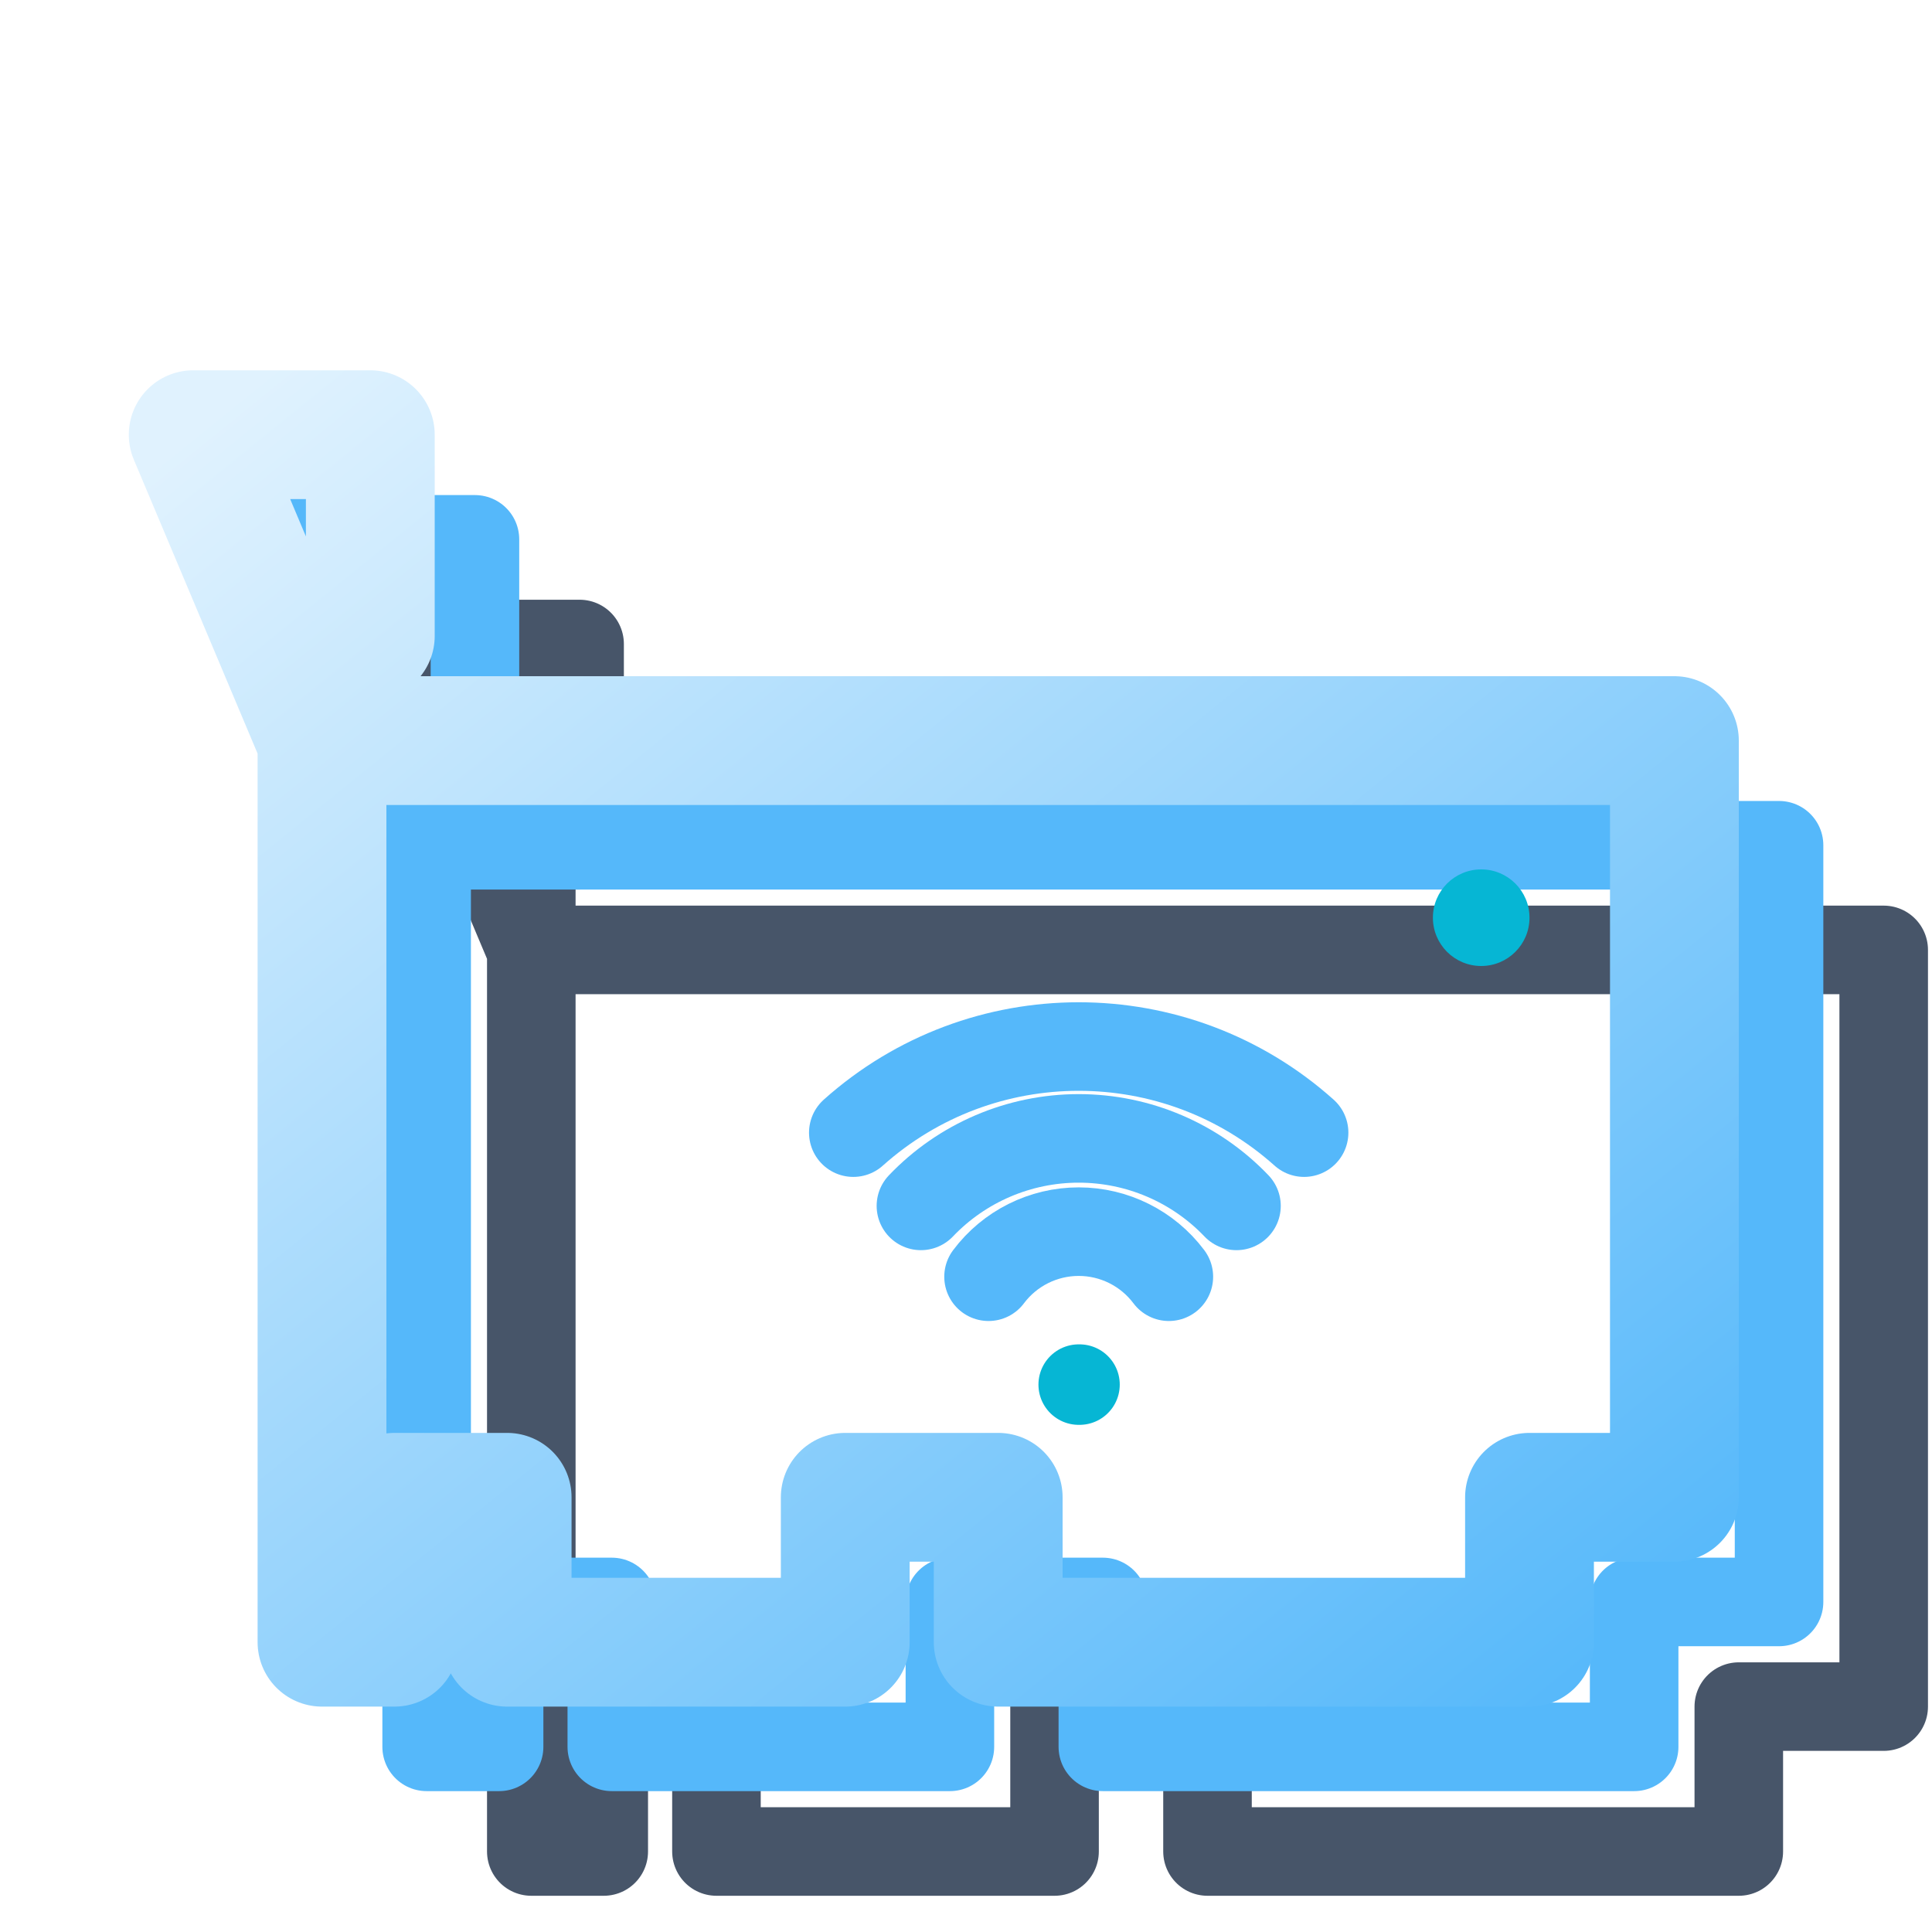
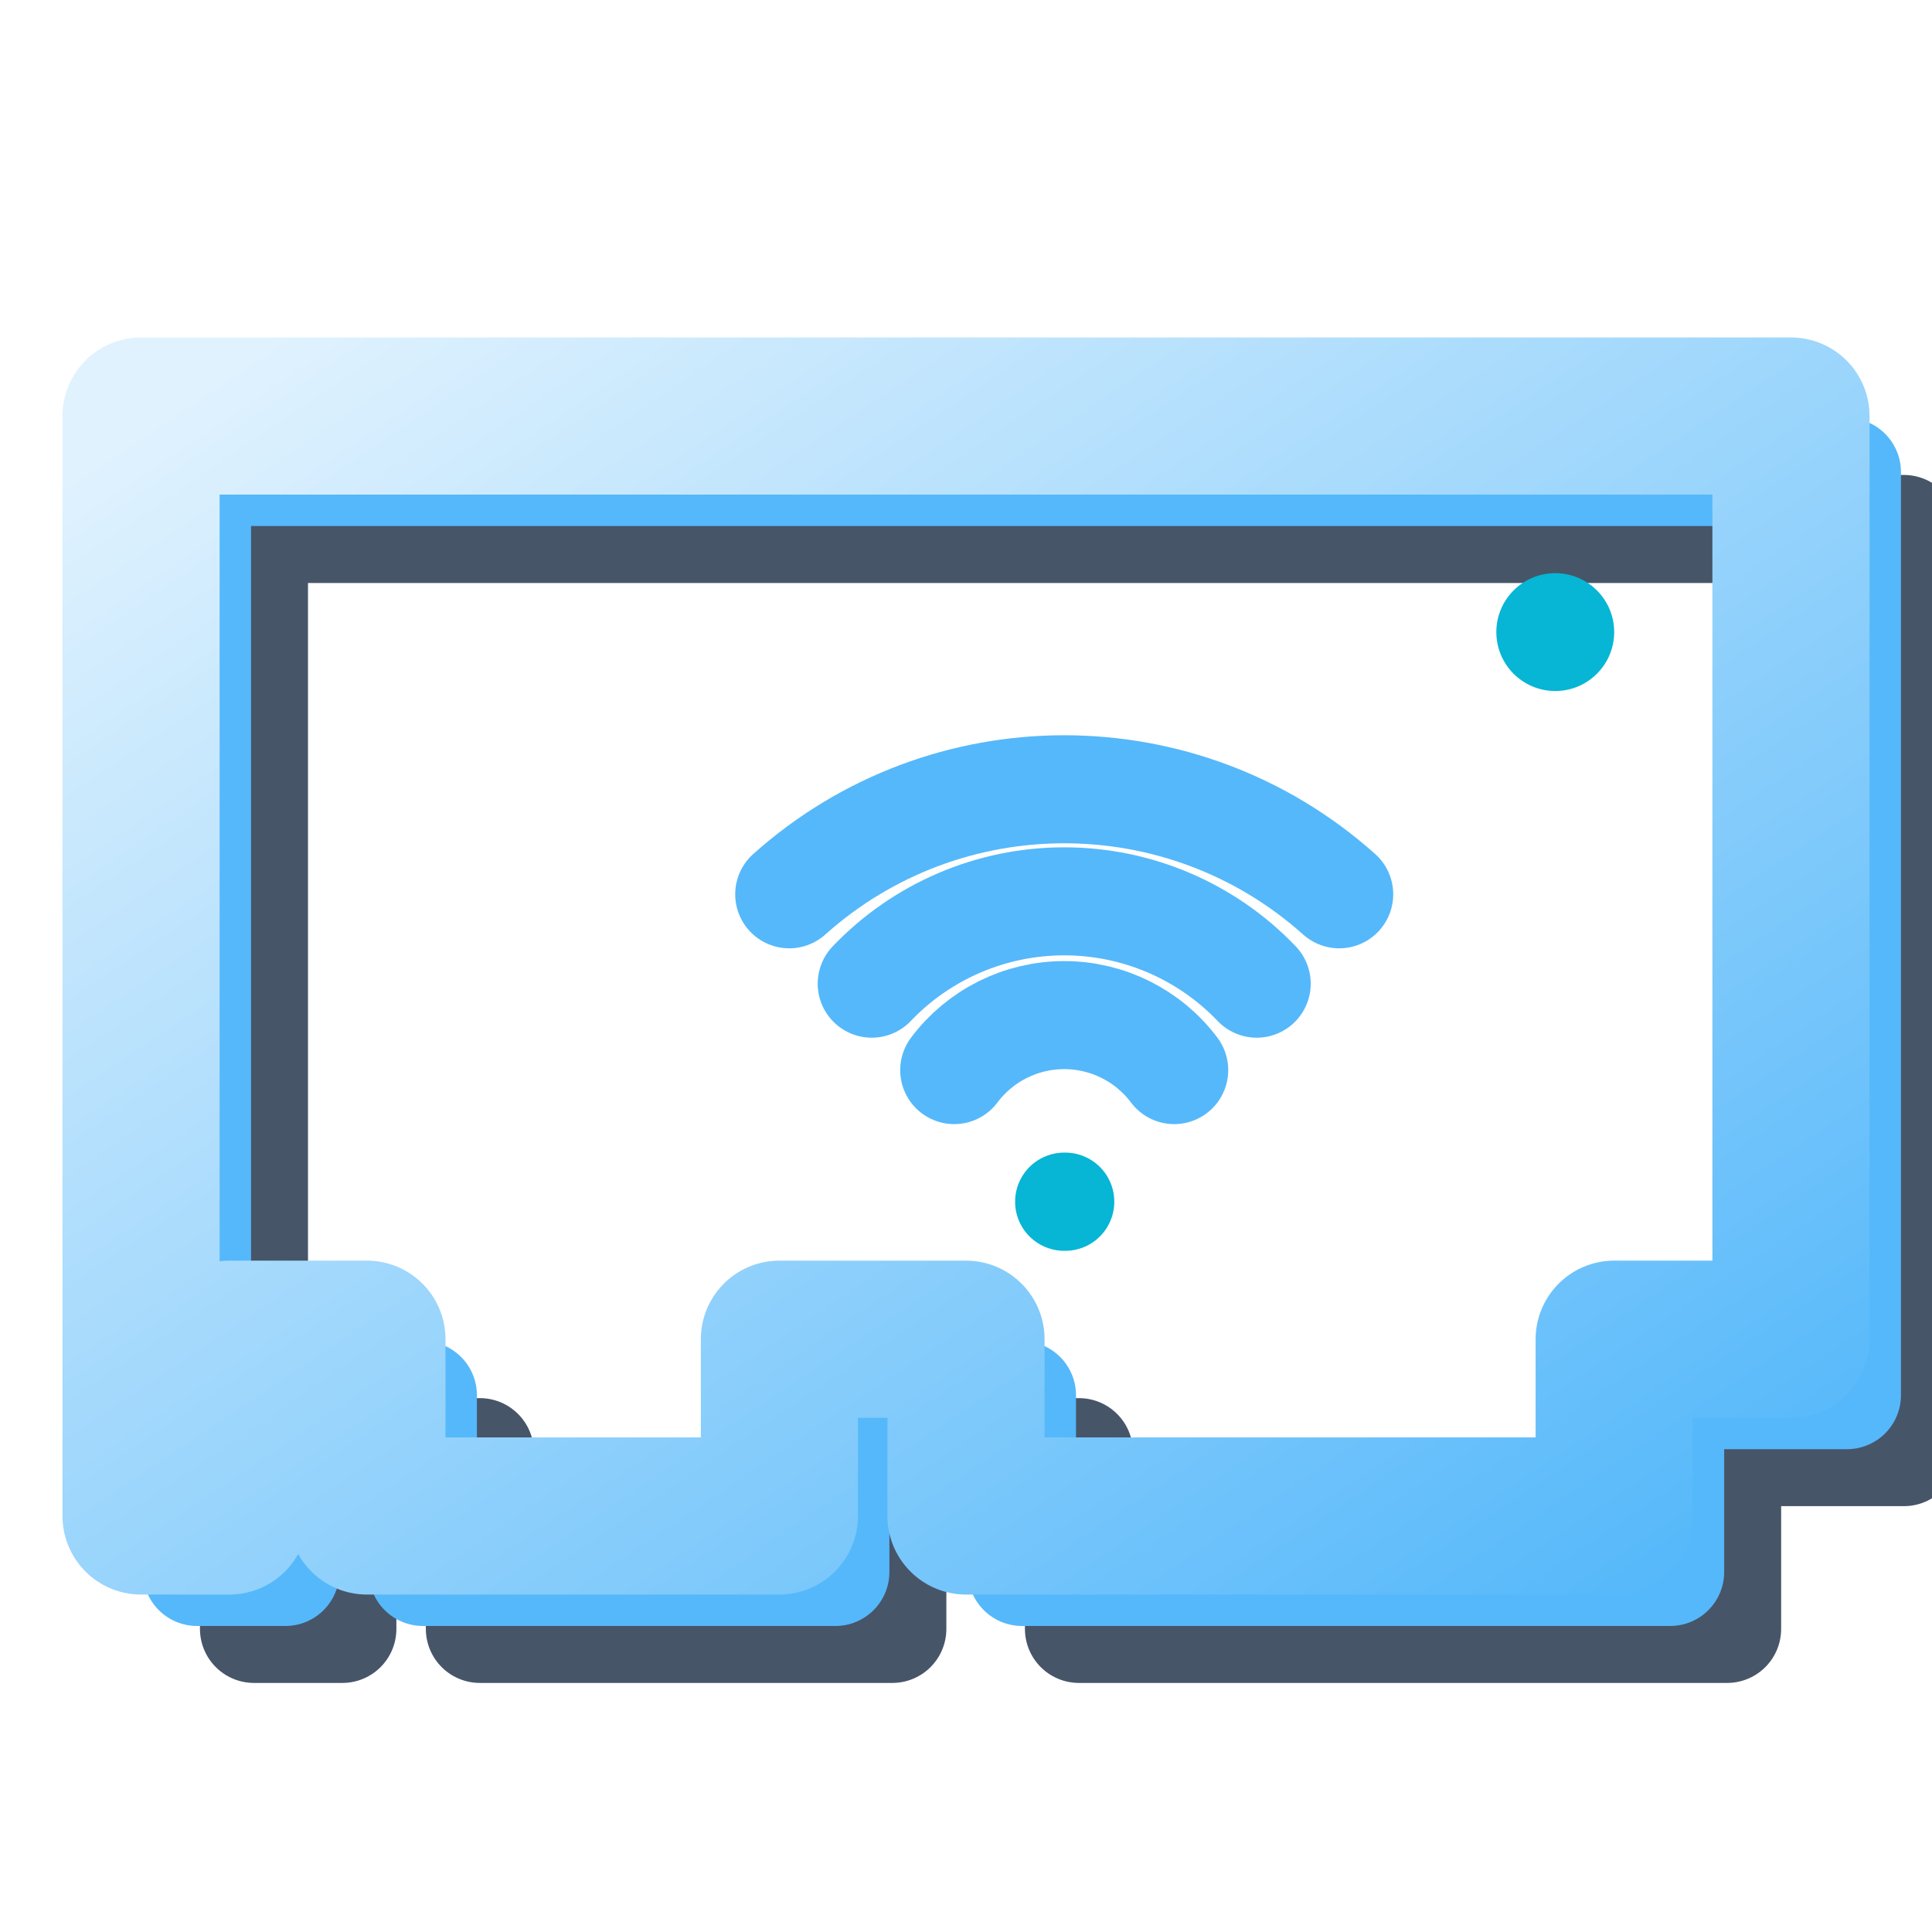
<svg xmlns="http://www.w3.org/2000/svg" viewBox="0 0 24 24" width="24" height="24" fill="none" stroke-linecap="round" stroke-linejoin="round" fill-opacity="0">
  <defs>
    <linearGradient id="ngnddiagg1networkadapters" x1="0" y1="0" x2="1" y2="1">
      <stop offset="0%" stop-color="#E0F2FE" />
      <stop offset="100%" stop-color="#55B8FA" />
    </linearGradient>
  </defs>
-   <g transform="translate(2.6 2.6)">
-     <path d="M2.4 5.4 H4.6 V7.9 H4 V9.2 H20.8 V18.6 H19 V20.4 H12.4 V18.6 H10.5 V20.4 H6.3 V18.6 H4.9 V20.4 H4 V9.2 Z" stroke="#475569" stroke-width="1.1" />
+   <g transform="translate(-3.128 -6.056) scale(1.22)">
+     <g transform="translate(1.15 1.15)">
+       <path d="M4 9.2 H20.8 V18.6 H19 V20.4 H12.4 V18.6 H10.5 V20.4 H6.3 V18.6 H4.9 V20.4 H4 V9.2 Z" stroke="#475569" stroke-width="1.1" />
+     </g>
+     <g transform="translate(0.57 0.57)">
+       <path d="M4 9.2 H20.8 V18.6 H19 V20.4 H12.4 V18.6 H10.5 V20.4 H6.3 V18.6 H4.9 V20.4 H4 V9.2 Z" stroke="#55B8FA" stroke-width="1.1" />
+     </g>
+     <path d="M4 9.2 H20.8 V18.6 H19 V20.4 H12.4 V18.6 H10.5 V20.4 H6.3 V18.6 H4.9 V20.4 H4 V9.2 Z" stroke="url(#ngnddiagg1networkadapters)" stroke-width="1.6" />
+     <path d="M10.6 14.07 a4.2 4.2 0 0 1 5.6 0" stroke="#55B8FA" stroke-width="1.1" />
+     <path d="M11.44 14.98 a2.71 2.71 0 0 1 3.92 0" stroke="#55B8FA" stroke-width="1.1" />
+     <path d="M12.28 15.86 a1.4 1.4 0 0 1 2.24 0" stroke="#55B8FA" stroke-width="1.1" />
+     <path d="M13.4 17.2 h.01" stroke="#06B6D4" stroke-width="1" />
+     <circle cx="18.4" cy="11.4" r="0.6" fill="#06B6D4" fill-opacity="1" />
  </g>
-   <g transform="translate(1.3 1.3)">
-     <path d="M2.4 5.4 H4.6 V7.9 H4 V9.2 H20.8 V18.6 H19 V20.4 H12.4 V18.6 H10.5 V20.4 H6.3 V18.6 H4.9 V20.4 H4 V9.2 Z" stroke="#55B8FA" stroke-width="1.1" />
-   </g>
-   <path d="M2.4 5.4 H4.6 V7.9 H4 V9.2 H20.8 V18.6 H19 V20.4 H12.4 V18.6 H10.5 V20.4 H6.3 V18.6 H4.9 V20.4 H4 V9.2 Z" stroke="url(#ngnddiagg1networkadapters)" stroke-width="1.6" />
-   <path d="M10.6 14.07 a4.2 4.2 0 0 1 5.6 0" stroke="#55B8FA" stroke-width="1.1" />
-   <path d="M11.44 14.98 a2.71 2.71 0 0 1 3.92 0" stroke="#55B8FA" stroke-width="1.1" />
-   <path d="M12.28 15.86 a1.4 1.4 0 0 1 2.24 0" stroke="#55B8FA" stroke-width="1.1" />
-   <path d="M13.4 17.2 h.01" stroke="#06B6D4" stroke-width="1" />
-   <circle cx="18.4" cy="11.4" r="0.6" fill="#06B6D4" fill-opacity="1" />
</svg>
